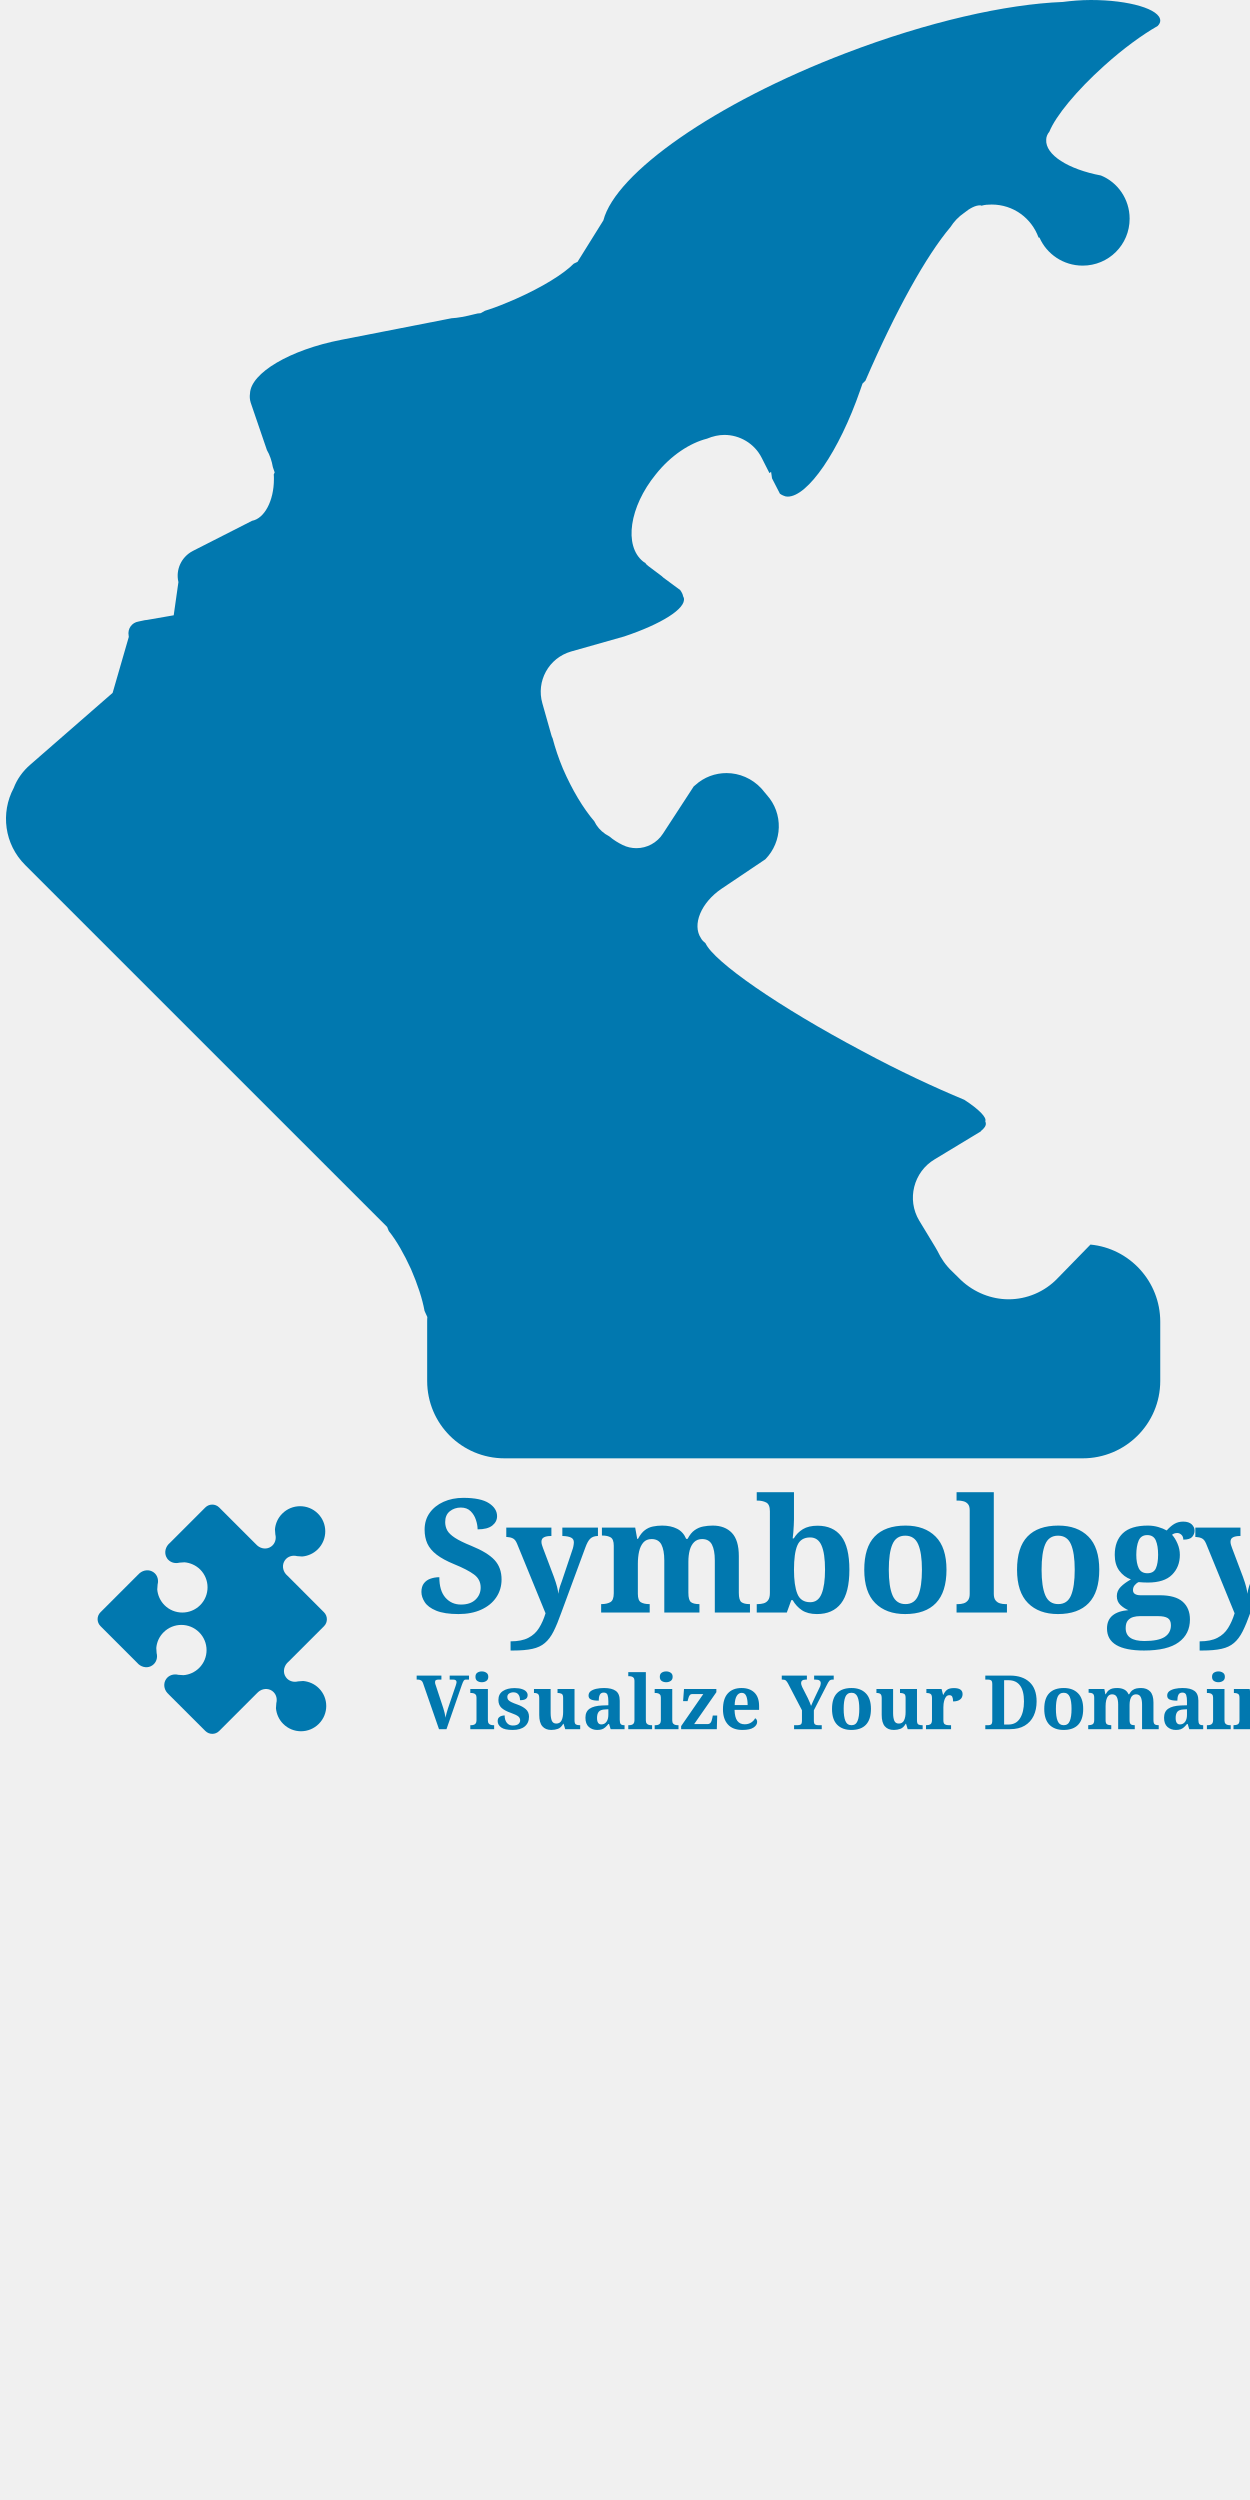
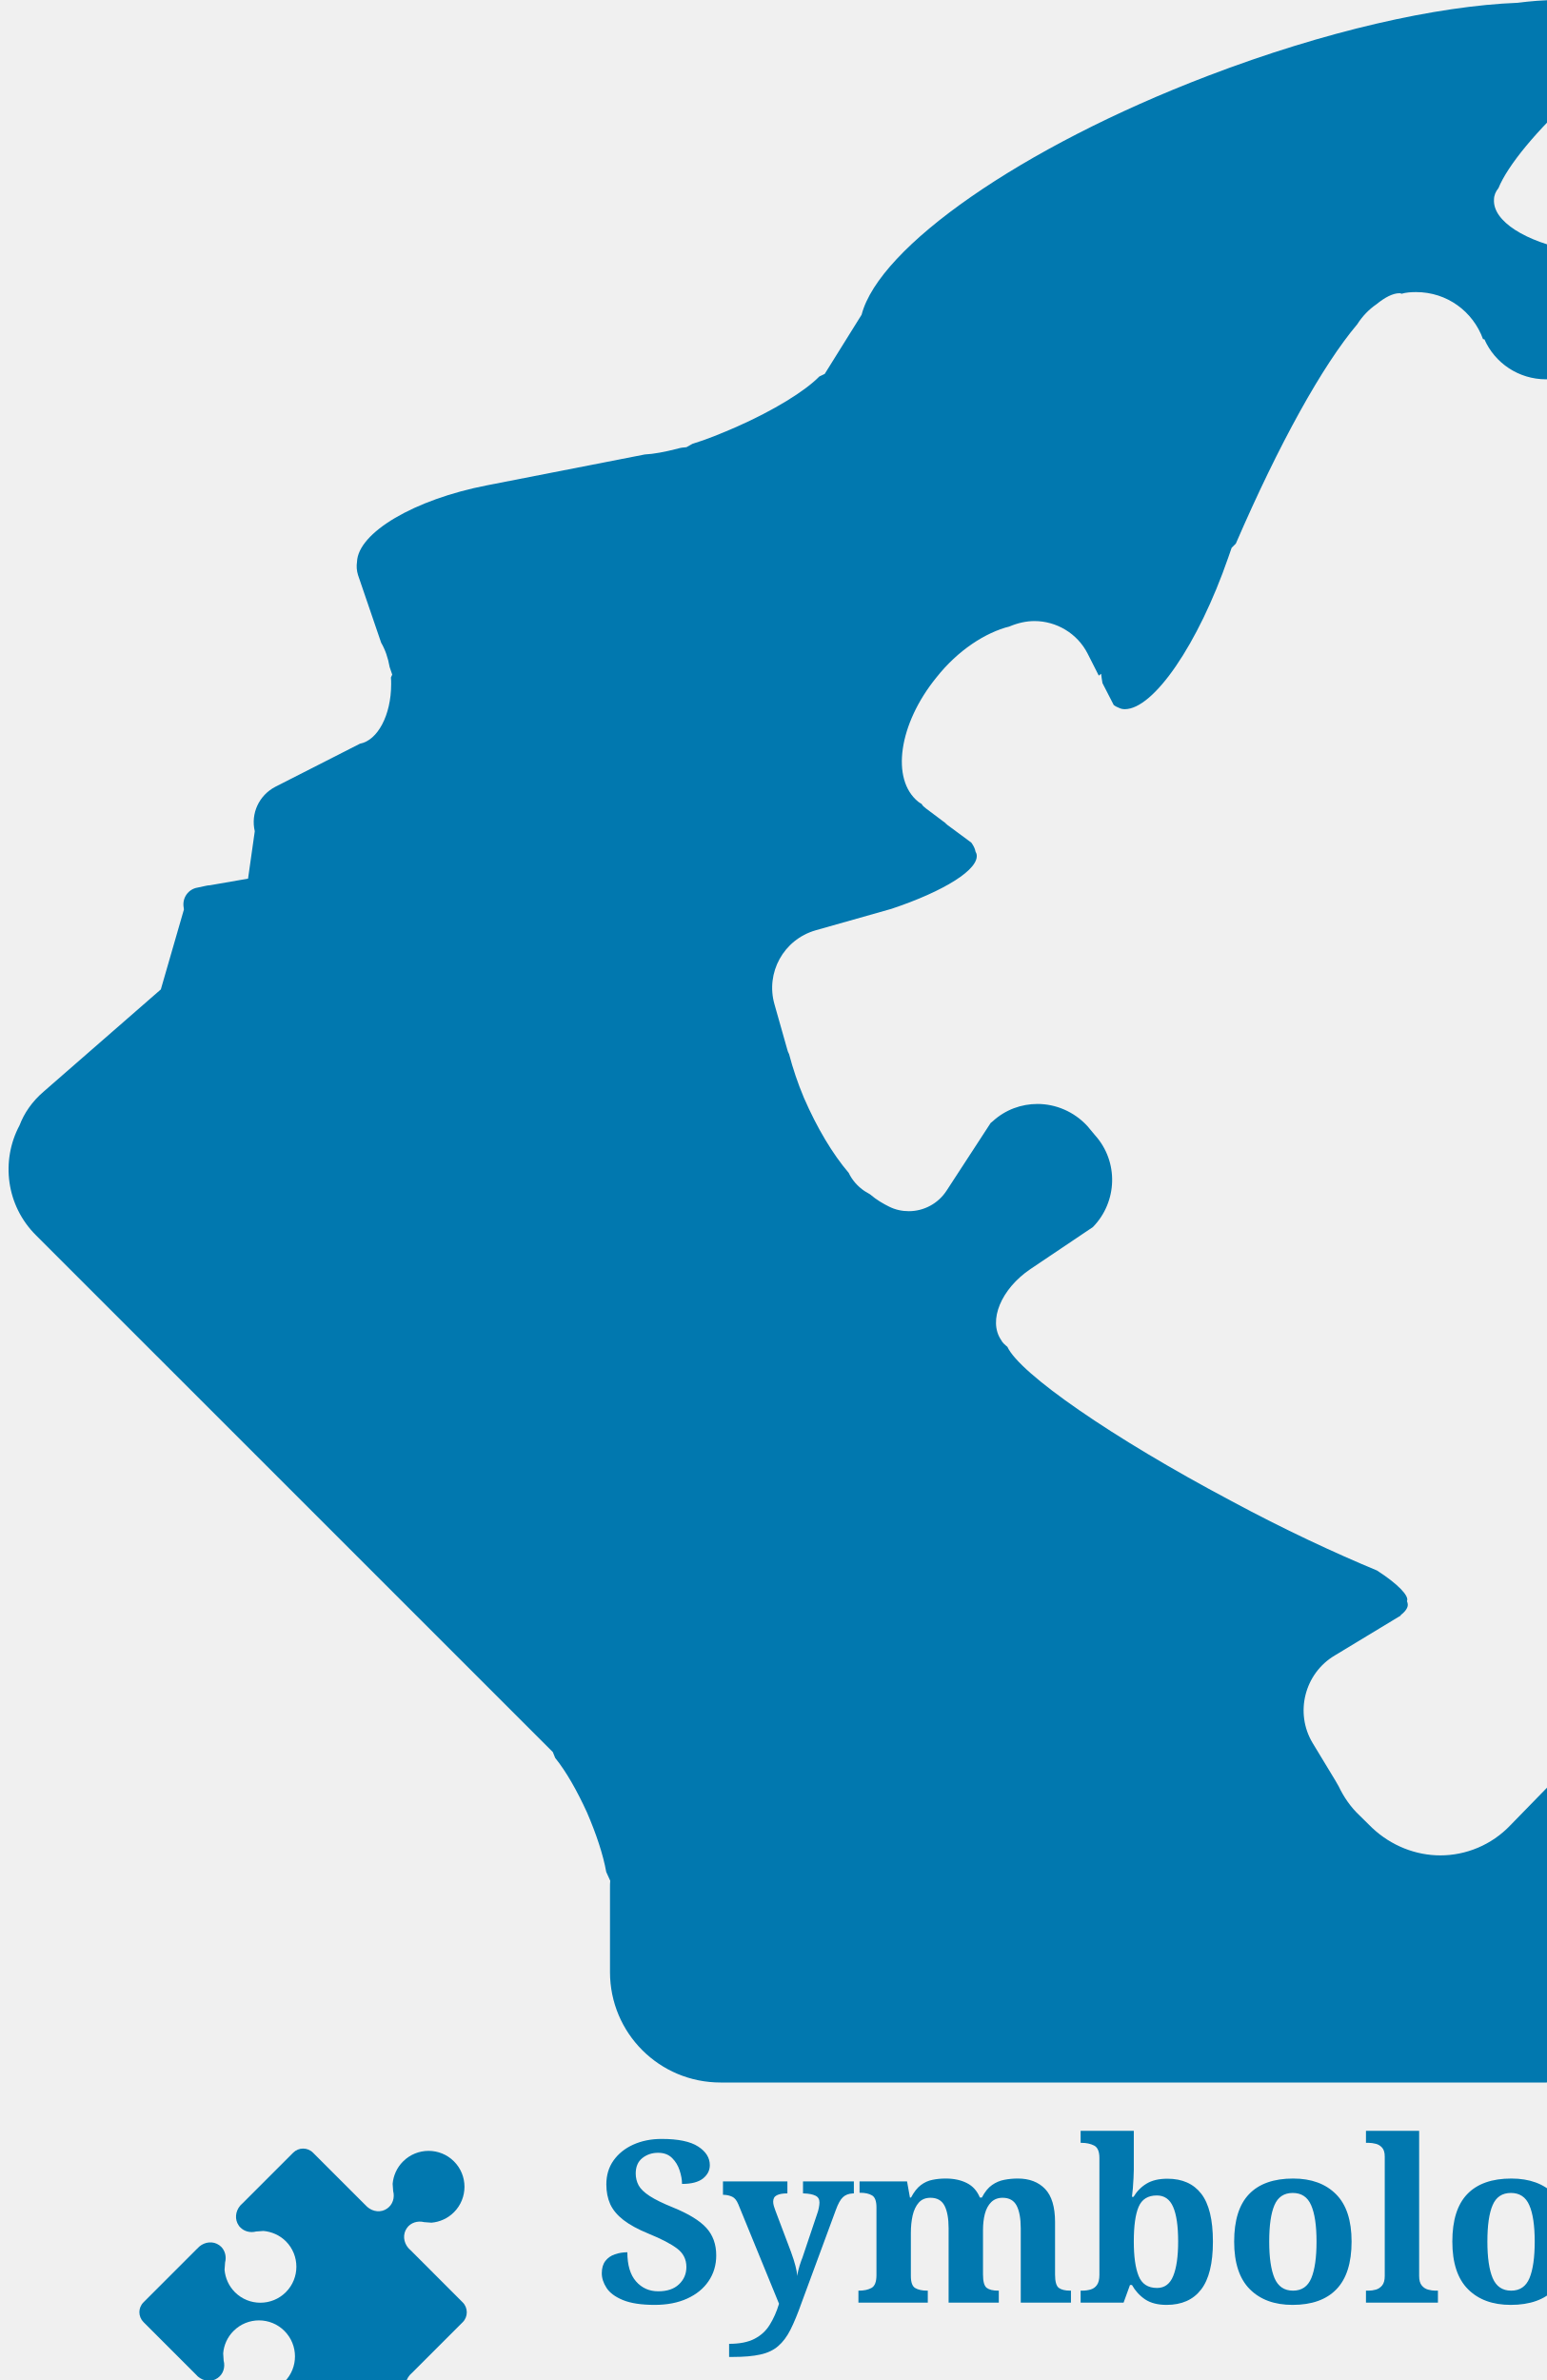
- <svg xmlns="http://www.w3.org/2000/svg" xmlns:ns1="http:www.symbologysvg.net" id="symbologySVG" width="300px" height="600px" contentScriptType="text/ecmascript" contentStyleType="text/css" preserveAspectRatio="xMidYMid meet" version="1.0" zoomAndPan="magnify">
+ <svg xmlns="http://www.w3.org/2000/svg" xmlns:ns1="http:www.symbologysvg.net" id="symbologySVG" width="260px" height="400px" contentScriptType="text/ecmascript" contentStyleType="text/css" preserveAspectRatio="xMidYMid meet" version="1.0" zoomAndPan="magnify">
  <defs id="defs" />
  <g data-scale="1.0" id="root" transform="scale(1.0) ">
    <path d="M261.81 0 C259.43 0 257.08 0.21 255.06 0.47 L255.06 0.47 C241.45 1 222.75 5.2 203 12.75 C171.5 24.79 147.75 41.55 144.81 52.89 L144.81 52.89 L138.61 62.84 L137.7 63.28 L137.7 63.28 C135.25 65.77 130.06 68.96 123.81 71.73 C121.17 72.88 118.7 73.89 116.38 74.59 L116.38 74.59 L115.37 75.16 L115.37 75.16 C114.88 75.19 114.35 75.25 113.87 75.41 L113.87 75.41 C111.7 75.96 109.84 76.31 108.37 76.38 L108.37 76.38 L81.88 81.56 C69.59 83.94 60.17 89.53 60 94.44 L60 94.44 C59.89 95.17 59.94 95.88 60.17 96.64 L64.06 108.02 L64.06 108.02 C64.73 109.17 65.21 110.53 65.49 112.12 L65.49 112.12 L65.92 113.38 L65.92 113.38 L65.7 113.87 L65.7 113.87 C65.74 114.24 65.74 114.63 65.74 114.99 C65.74 120.2 63.46 124.44 60.5 124.99 L60.5 124.99 L46.28 132.23 C43.51 133.67 42.12 136.75 42.82 139.7 L42.82 139.7 L41.69 147.67 L41.69 147.67 L35.25 148.79 L35.25 148.79 C34.94 148.79 34.66 148.87 34.35 148.93 L34.35 148.93 L33.23 149.17 C31.64 149.42 30.56 150.92 30.88 152.58 L30.91 152.86 L30.91 152.86 L27.03 166.29 L27.03 166.29 L7.35 183.45 C5.39 185.12 4.04 187.12 3.29 189.12 L3.29 189.12 C0.11 195.06 1.02 202.62 6.06 207.62 L92.91 294.46 L92.91 294.46 L93.31 295.45 L93.31 295.45 C95.17 297.75 96.99 300.98 98.64 304.58 C100.21 308.21 101.37 311.71 101.89 314.62 L101.89 314.62 L102.56 316.09 L102.56 316.09 C102.52 316.48 102.52 316.83 102.52 317.21 L102.52 331.43 C102.52 341.71 110.81 350 121.1 350 L259.84 350 C270.11 350 278.46 341.71 278.46 331.43 L278.46 317.21 C278.46 307.55 271.08 299.58 261.71 298.7 L261.71 298.7 L253.87 306.74 C250.68 310.11 246.34 311.83 242.08 311.83 C237.98 311.83 233.84 310.24 230.62 307.21 L228.56 305.18 C226.98 303.71 225.83 301.99 224.98 300.21 L224.98 300.21 C224.81 299.93 224.61 299.58 224.43 299.25 L220.62 292.96 C217.56 287.89 219.25 281.24 224.33 278.23 L235.45 271.5 L235.45 271.5 L235.39 271.46 L235.39 271.46 C236.25 270.8 236.72 270.11 236.58 269.5 C236.58 269.36 236.5 269.23 236.47 269.12 L236.47 269.12 C236.47 269.12 236.47 269.08 236.47 269.08 C236.86 268.21 234.93 266.21 231.43 263.95 L231.43 263.95 C224.33 261 215.81 257.05 206.86 252.22 C186.87 241.62 171.37 230.84 169.31 226.36 L169.31 226.36 C168.89 226 168.5 225.7 168.25 225.2 C166.04 221.95 168.25 216.62 173.18 213.29 L183.68 206.23 L183.68 206.23 C187.81 202 188.06 195.23 184 190.75 L182.75 189.25 C180.5 186.81 177.42 185.54 174.37 185.54 C171.68 185.54 168.98 186.48 166.81 188.48 L166.5 188.73 L166.5 188.73 L159.12 200.06 C157.68 202.31 155.23 203.56 152.75 203.56 C151.62 203.56 150.5 203.33 149.42 202.79 L149.42 202.79 C148.45 202.31 147.33 201.67 146.23 200.73 L146.23 200.73 L145.29 200.17 C144.11 199.37 143.2 198.31 142.64 197.12 L142.64 197.12 C139.93 193.95 137.31 189.56 135.11 184.5 C134.06 182 133.25 179.56 132.62 177.17 L132.62 177.17 C132.48 176.93 132.37 176.62 132.31 176.37 L130.17 168.81 C128.64 163.5 131.67 157.92 137.06 156.36 L149.81 152.75 L149.81 152.75 C158.62 149.81 164.75 146.06 164.12 143.5 C164.06 143.43 164.06 143.29 163.95 143.12 L163.95 143.12 C163.87 142.64 163.64 142.17 163.25 141.62 L163.25 141.62 L159.18 138.61 L159.18 138.61 C159.12 138.5 159.04 138.5 158.95 138.43 L158.95 138.43 L158.95 138.37 L155.62 135.87 C155.31 135.64 155.06 135.42 154.89 135.11 L154.89 135.11 C154.67 135 154.5 134.87 154.33 134.75 C149.67 130.98 151.06 121.63 157.37 113.87 C161 109.27 165.62 106.31 169.68 105.28 L169.68 105.28 C171.06 104.7 172.48 104.38 173.86 104.38 C177.5 104.38 181.06 106.41 182.81 109.88 L184.67 113.55 L185.06 113.24 L185.06 113.24 C185.12 113.75 185.2 114.31 185.29 114.81 L185.29 114.81 L187.18 118.49 L187.18 118.49 C187.5 118.73 187.81 118.87 188.14 119 C188.37 119.12 188.73 119.19 189.04 119.19 C193.87 119.19 201.37 108.31 206.43 93.7 C206.62 93.14 206.83 92.59 207 92.06 L207 92.06 L207.7 91.37 L207.7 91.37 C214.95 74.59 222.29 61.37 228.11 54.5 L228.11 54.5 C228.95 53.17 230.06 52.01 231.33 51.14 L231.33 51.14 C232.75 49.98 234.09 49.28 235.2 49.28 C235.31 49.28 235.39 49.28 235.56 49.37 L235.56 49.37 C236.33 49.14 237.2 49.09 238 49.09 C243.2 49.09 247.56 52.34 249.25 57 L249.25 57 C249.34 57 249.45 57.03 249.48 57.03 L249.48 57.03 C251.23 61.01 255.23 63.75 259.84 63.75 C266.08 63.75 271.11 58.75 271.11 52.48 C271.11 47.78 268.24 43.75 264.23 42.12 L264.23 42.12 C256.39 40.64 250.86 37.17 251.09 33.53 C251.09 32.87 251.37 32.17 251.84 31.62 L251.84 31.62 C253.37 27.83 258.34 21.78 264.96 15.82 C269.61 11.62 274.2 8.31 277.83 6.24 L277.83 6.24 C278.25 5.81 278.46 5.39 278.46 4.95 C278.46 2.22 271.05 0 261.81 0 Z " fill="#0178af" fill-opacity="1.0" id="eldacb7c1e" stroke="#ffffff" stroke-opacity="1.0" stroke-width="0" ns1:group="1" ns1:type="ShapedSymbol" />
    <path d="M76.29 363.25 C73.94 360.9 70.1 360.9 67.74 363.27 C66.69 364.31 66.11 365.66 65.99 367.03 L66.08 368.26 C66.37 369.36 66 370.53 65.08 371.17 C64.07 371.9 62.7 371.76 61.74 370.92 L61.42 370.61 C61.4 370.59 61.37 370.55 61.35 370.52 L61.35 370.52 L61.34 370.53 L52.6 361.79 C51.68 360.87 50.19 360.88 49.28 361.79 L40.78 370.29 L40.78 370.29 L40.78 370.29 C40.76 370.32 40.71 370.35 40.68 370.38 L40.68 370.38 L40.38 370.68 L40.38 370.68 C39.55 371.65 39.41 373.02 40.13 374.04 C40.2 374.17 40.3 374.27 40.41 374.37 C41.07 375.04 42.08 375.29 43.04 375.04 L44.28 374.95 C45.64 375.07 46.99 375.64 48.05 376.69 C50.4 379.05 50.4 382.88 48.04 385.24 C45.68 387.6 41.84 387.6 39.49 385.25 C38.44 384.2 37.86 382.85 37.74 381.48 L37.83 380.25 C38.08 379.3 37.84 378.28 37.17 377.61 C37.06 377.51 36.95 377.42 36.83 377.33 C35.81 376.62 34.45 376.76 33.49 377.58 L33.49 377.58 L33.18 377.89 L33.18 377.89 C33.16 377.9 33.15 377.92 33.14 377.94 L33.13 377.93 L24.11 386.95 C23.19 387.87 23.2 389.35 24.12 390.27 L32.86 399.01 L32.86 399.01 L32.86 399.01 C32.89 399.04 32.92 399.07 32.94 399.09 L33.25 399.41 C34.21 400.25 35.58 400.39 36.58 399.67 C37.52 399.02 37.88 397.85 37.59 396.75 L37.51 395.52 C37.62 394.15 38.2 392.8 39.26 391.75 C41.62 389.39 45.44 389.39 47.8 391.75 C50.16 394.11 50.17 397.94 47.81 400.3 C46.75 401.35 45.4 401.94 44.04 402.04 L42.81 401.96 C41.7 401.68 40.53 402.03 39.88 402.96 C39.17 403.98 39.31 405.35 40.15 406.3 L40.45 406.6 C40.47 406.62 40.48 406.63 40.49 406.65 L40.49 406.65 L49.28 415.43 C50.2 416.35 51.68 416.36 52.6 415.44 L61.62 406.42 L61.62 406.42 C61.64 406.41 61.65 406.39 61.66 406.38 L61.66 406.38 L61.98 406.07 L61.98 406.07 C62.93 405.24 64.3 405.11 65.31 405.81 C65.43 405.9 65.55 406 65.65 406.1 C66.33 406.77 66.56 407.79 66.32 408.74 L66.23 409.97 C66.35 411.34 66.93 412.69 67.97 413.73 C70.34 416.1 74.16 416.09 76.52 413.72 C78.88 411.36 78.9 407.54 76.53 405.18 C75.48 404.13 74.13 403.56 72.76 403.44 L71.53 403.53 C70.57 403.78 69.57 403.54 68.89 402.86 C68.79 402.76 68.69 402.65 68.61 402.52 C67.89 401.51 68.04 400.13 68.87 399.17 L68.87 399.17 L69.17 398.87 L69.17 398.87 C69.2 398.84 69.24 398.81 69.27 398.78 L69.27 398.78 L69.27 398.78 L77.77 390.28 C78.68 389.37 78.68 387.87 77.76 386.95 L68.98 378.16 L68.98 378.16 C68.96 378.15 68.95 378.14 68.93 378.12 L68.63 377.82 C67.8 376.86 67.66 375.49 68.38 374.47 C69.01 373.55 70.19 373.19 71.3 373.47 L72.52 373.56 C73.9 373.44 75.24 372.86 76.29 371.81 C78.65 369.45 78.66 365.61 76.29 363.25 Z " fill="#0178af" fill-opacity="1.0" id="eladc7c27d" stroke="#ffffff" stroke-opacity="1.0" stroke-width="0" ns1:group="1" ns1:type="ShapedSymbol" />
    <text fill="#0178af" fill-opacity="1.0" font-family="serif" font-size="38" font-weight="bold" id="el8f9adc1a" ns1:group="1" ns1:type="PlainText" x="100" y="387">Symbology</text>
    <text fill="#0178af" fill-opacity="1.0" font-family="serif" font-size="18" font-weight="bold" id="el99bc9551" ns1:group="1" ns1:type="PlainText" x="100" y="415">Visualize         Your         Domain</text>
  </g>
</svg>
